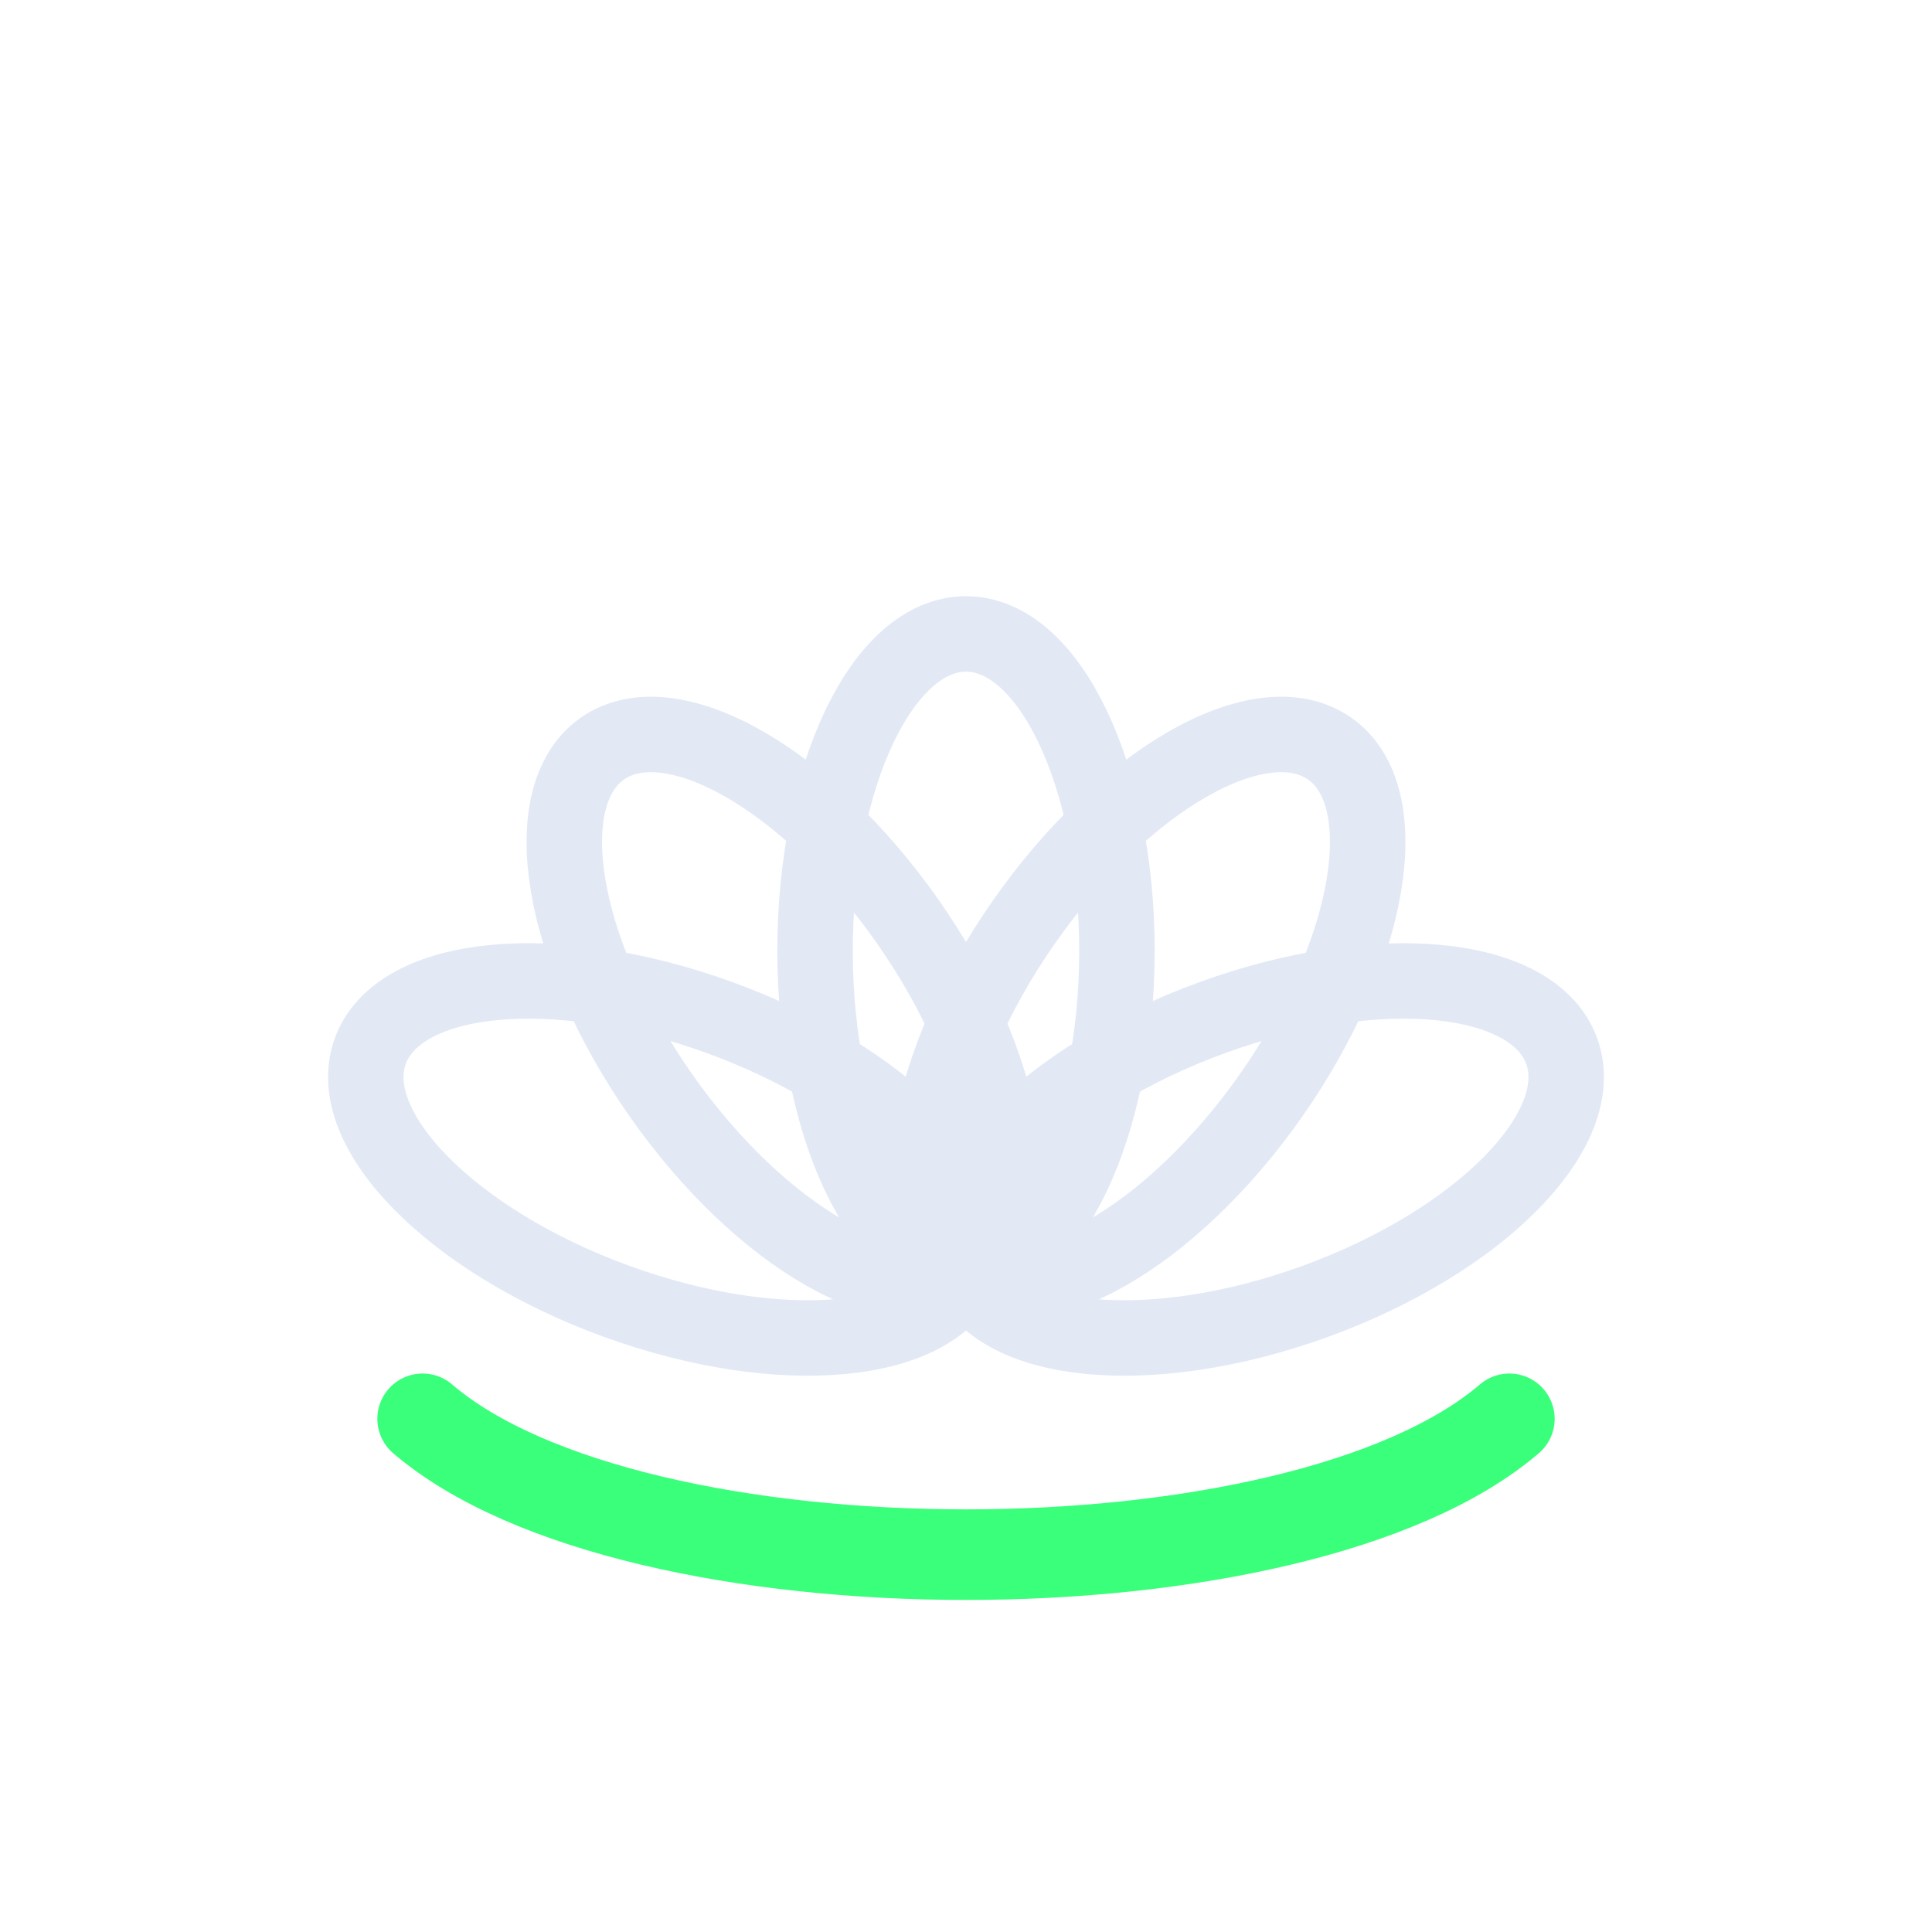
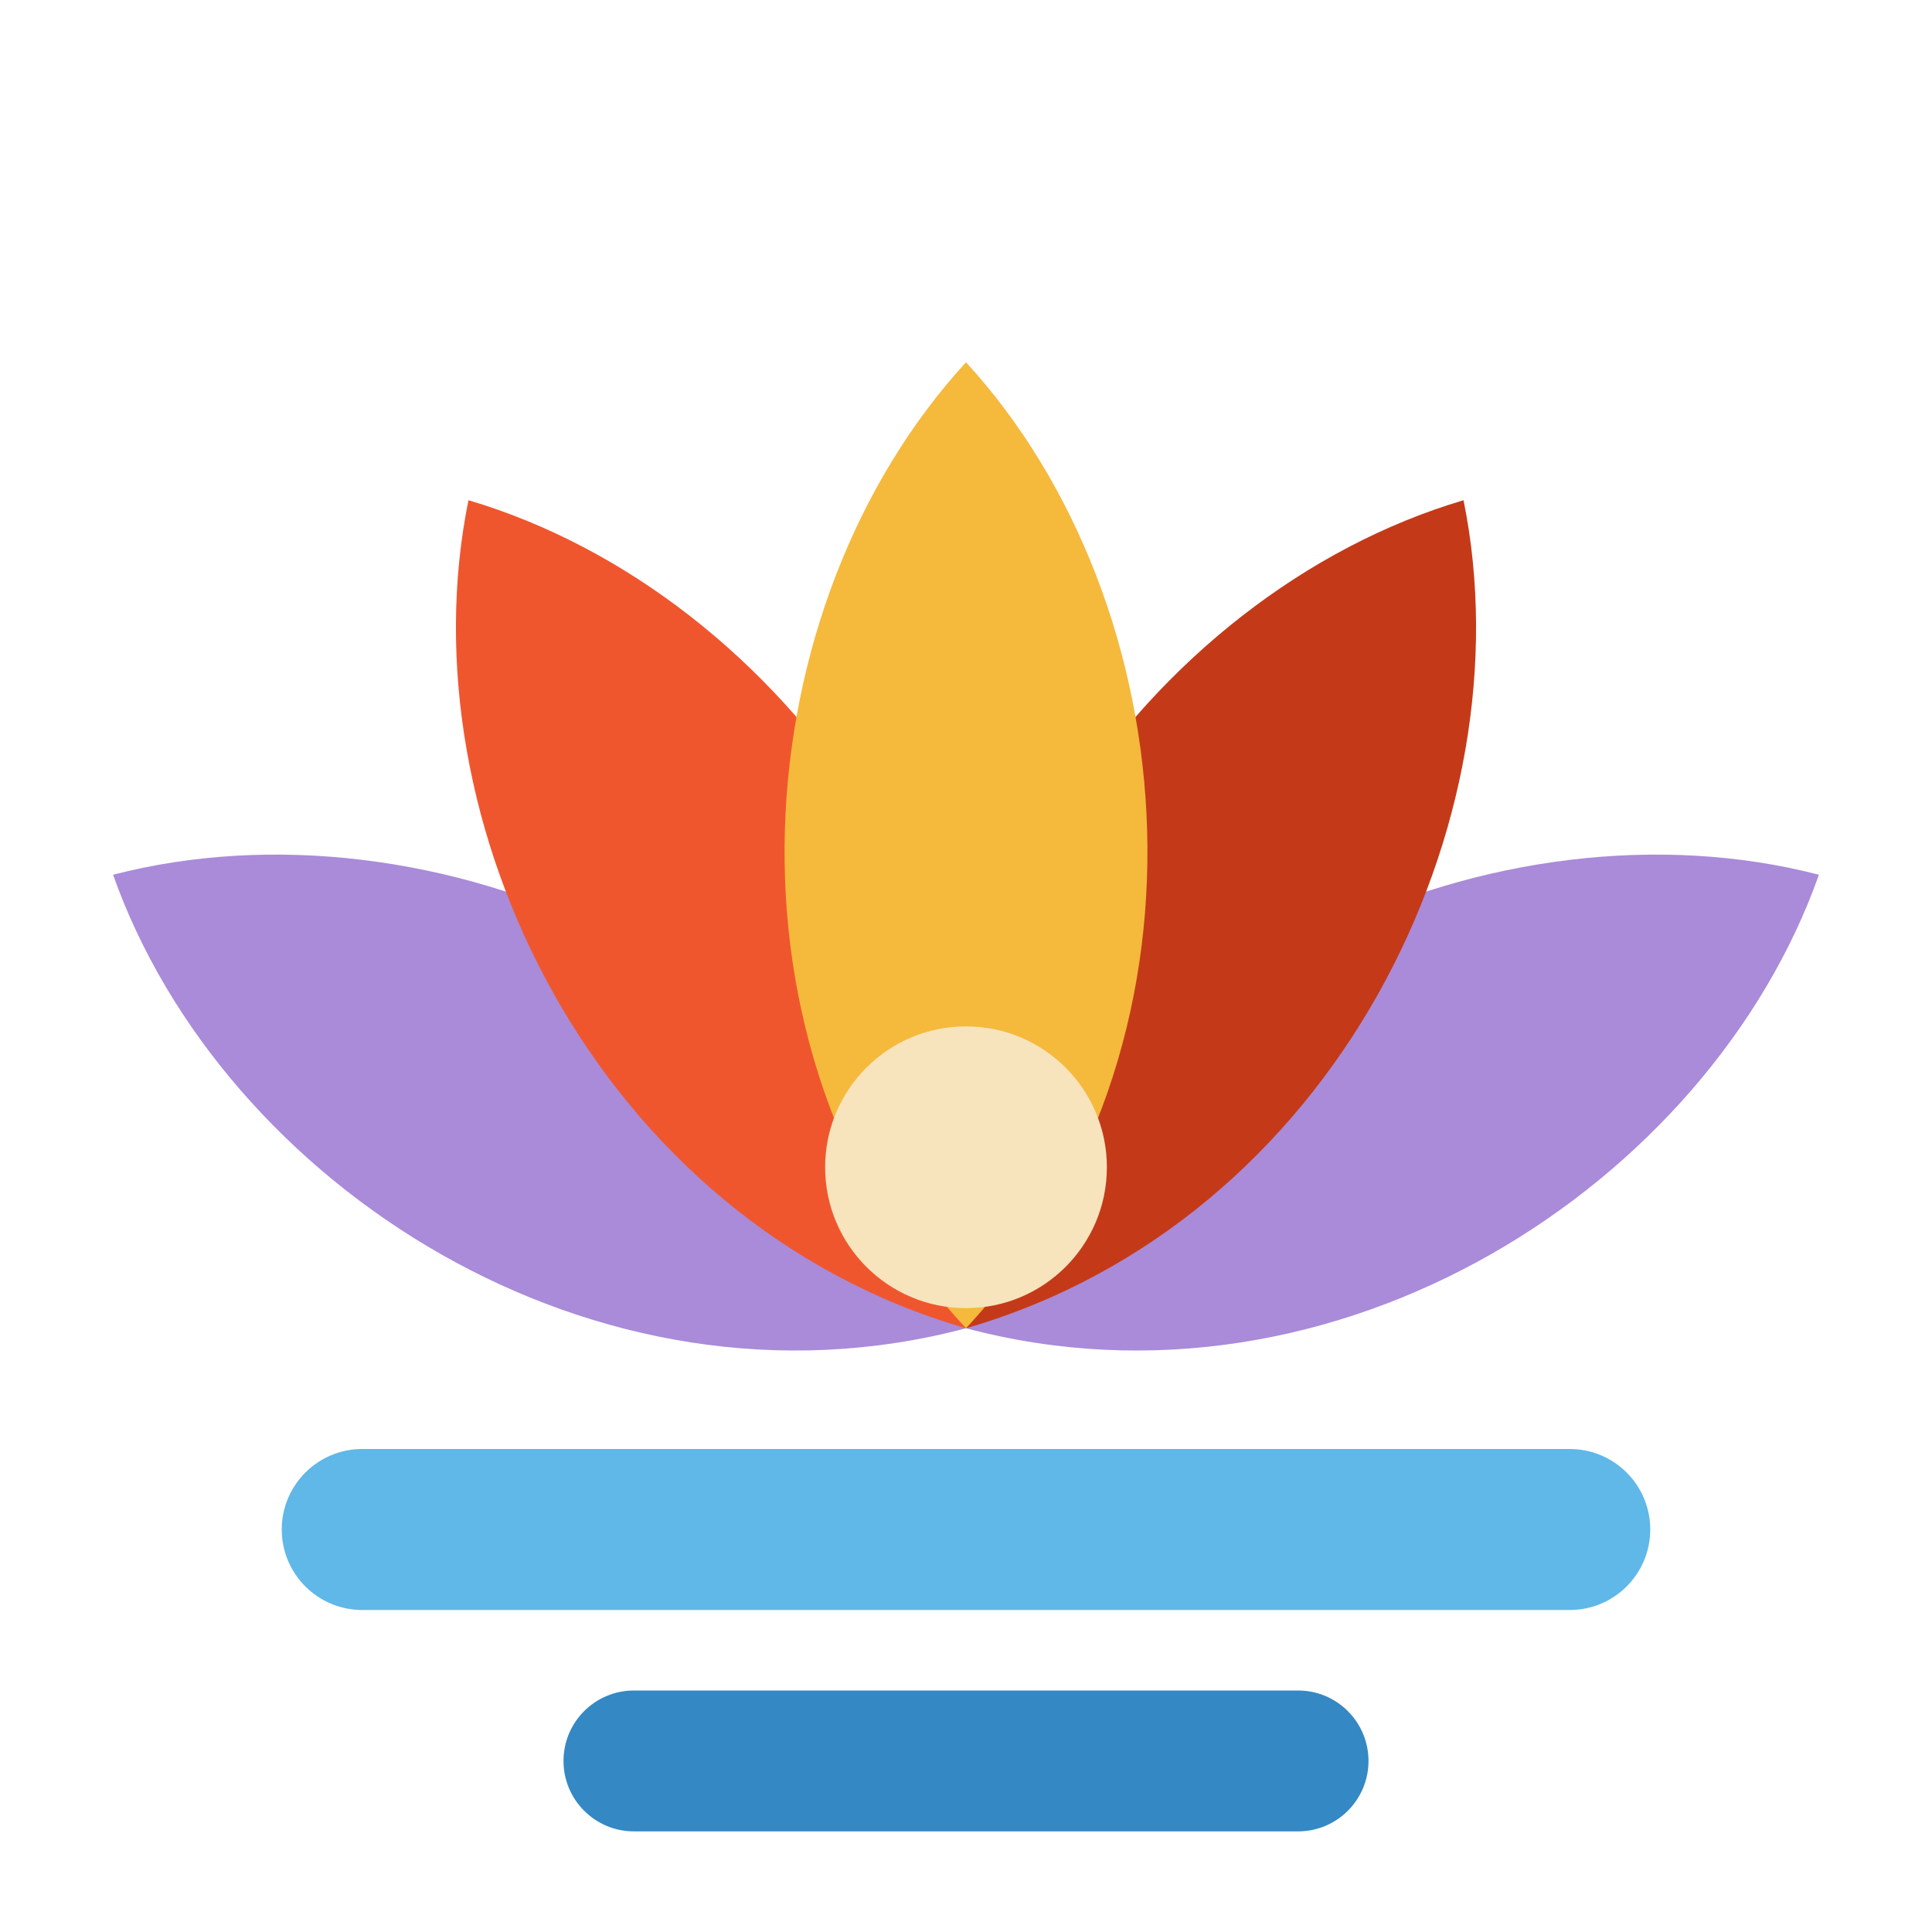
- <svg xmlns="http://www.w3.org/2000/svg" width="64" height="64" viewBox="0 0 64 64" fill="none">
-   <ellipse cx="32" cy="31.5" rx="5" ry="10.5" transform="rotate(-70 32 42)" fill="none" stroke="#E2E9F5" stroke-width="2.5" />
-   <ellipse cx="32" cy="31.5" rx="5" ry="10.5" transform="rotate(-35 32 42)" fill="none" stroke="#E2E9F5" stroke-width="2.5" />
-   <ellipse cx="32" cy="31.5" rx="5" ry="10.5" fill="none" stroke="#E2E9F5" stroke-width="2.5" />
-   <ellipse cx="32" cy="31.5" rx="5" ry="10.5" transform="rotate(35 32 42)" fill="none" stroke="#E2E9F5" stroke-width="2.5" />
-   <ellipse cx="32" cy="31.5" rx="5" ry="10.5" transform="rotate(70 32 42)" fill="none" stroke="#E2E9F5" stroke-width="2.5" />
-   <path d="M14 47 C21 53 43 53 50 47" fill="none" stroke="#39FF7A" stroke-width="3" stroke-linecap="round" stroke-linejoin="round" />
+ <svg xmlns="http://www.w3.org/2000/svg" width="96" height="96" viewBox="0 0 96 96" fill="none">
+   <g transform="rotate(-62 48 66)">
+     <path d="M48 66 C35 52 37 30 48 18 C59 30 61 52 48 66 Z" fill="#A98BD9" />
+   </g>
+   <g transform="rotate(62 48 66)">
+     <path d="M48 66 C35 52 37 30 48 18 C59 30 61 52 48 66 Z" fill="#A98BD9" />
+   </g>
+   <g transform="rotate(-31 48 66)">
+     <path d="M48 66 C35 52 37 30 48 18 C59 30 61 52 48 66 Z" fill="#F0562E" />
+   </g>
+   <g transform="rotate(31 48 66)">
+     <path d="M48 66 C35 52 37 30 48 18 C59 30 61 52 48 66 Z" fill="#C43A18" />
+   </g>
+   <path d="M48 66 C35 52 37 30 48 18 C59 30 61 52 48 66 Z" fill="#F5B93C" />
+   <circle cx="48" cy="58" r="7" fill="#F7E3BC" />
+   <rect x="14" y="72" width="68" height="8" rx="4" fill="#5FB8E8" />
+   <rect x="28" y="84" width="40" height="7" rx="3.5" fill="#3488C4" />
</svg>
